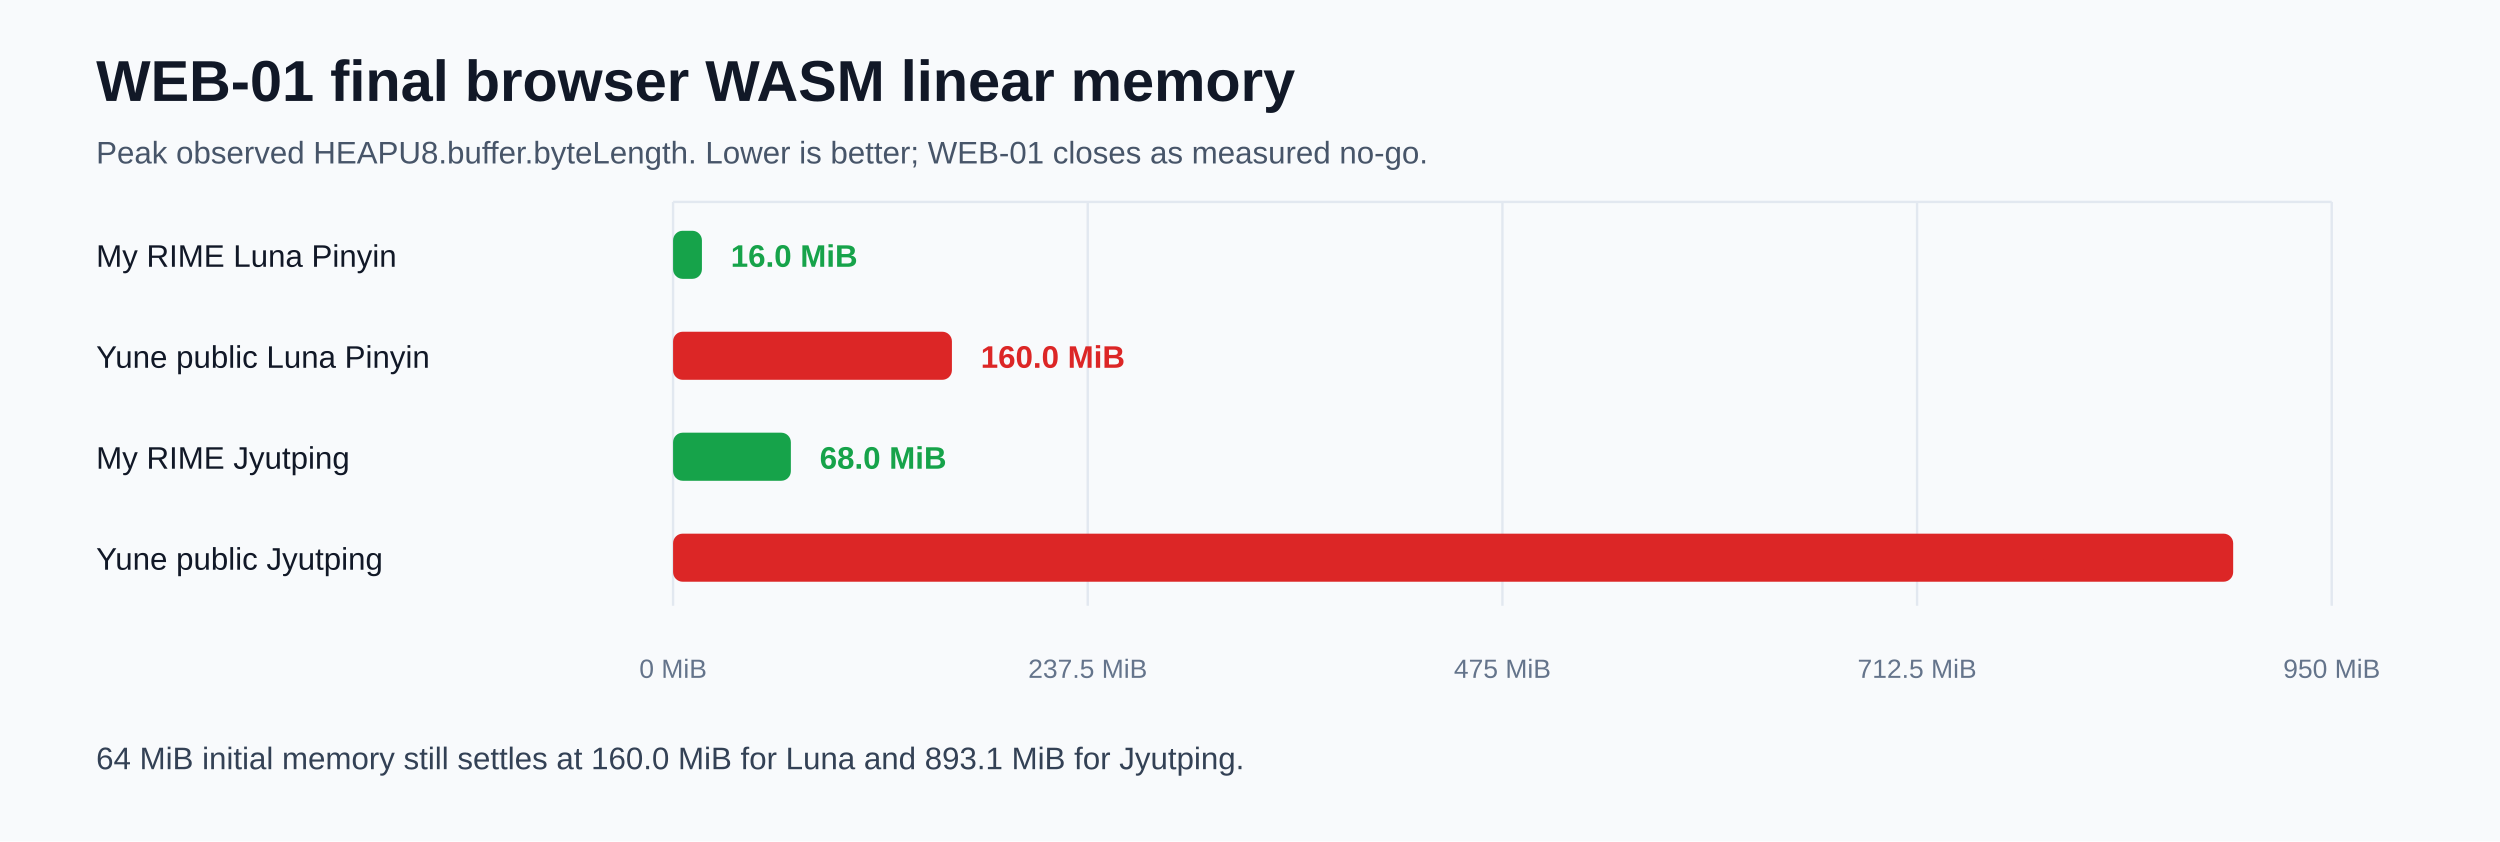
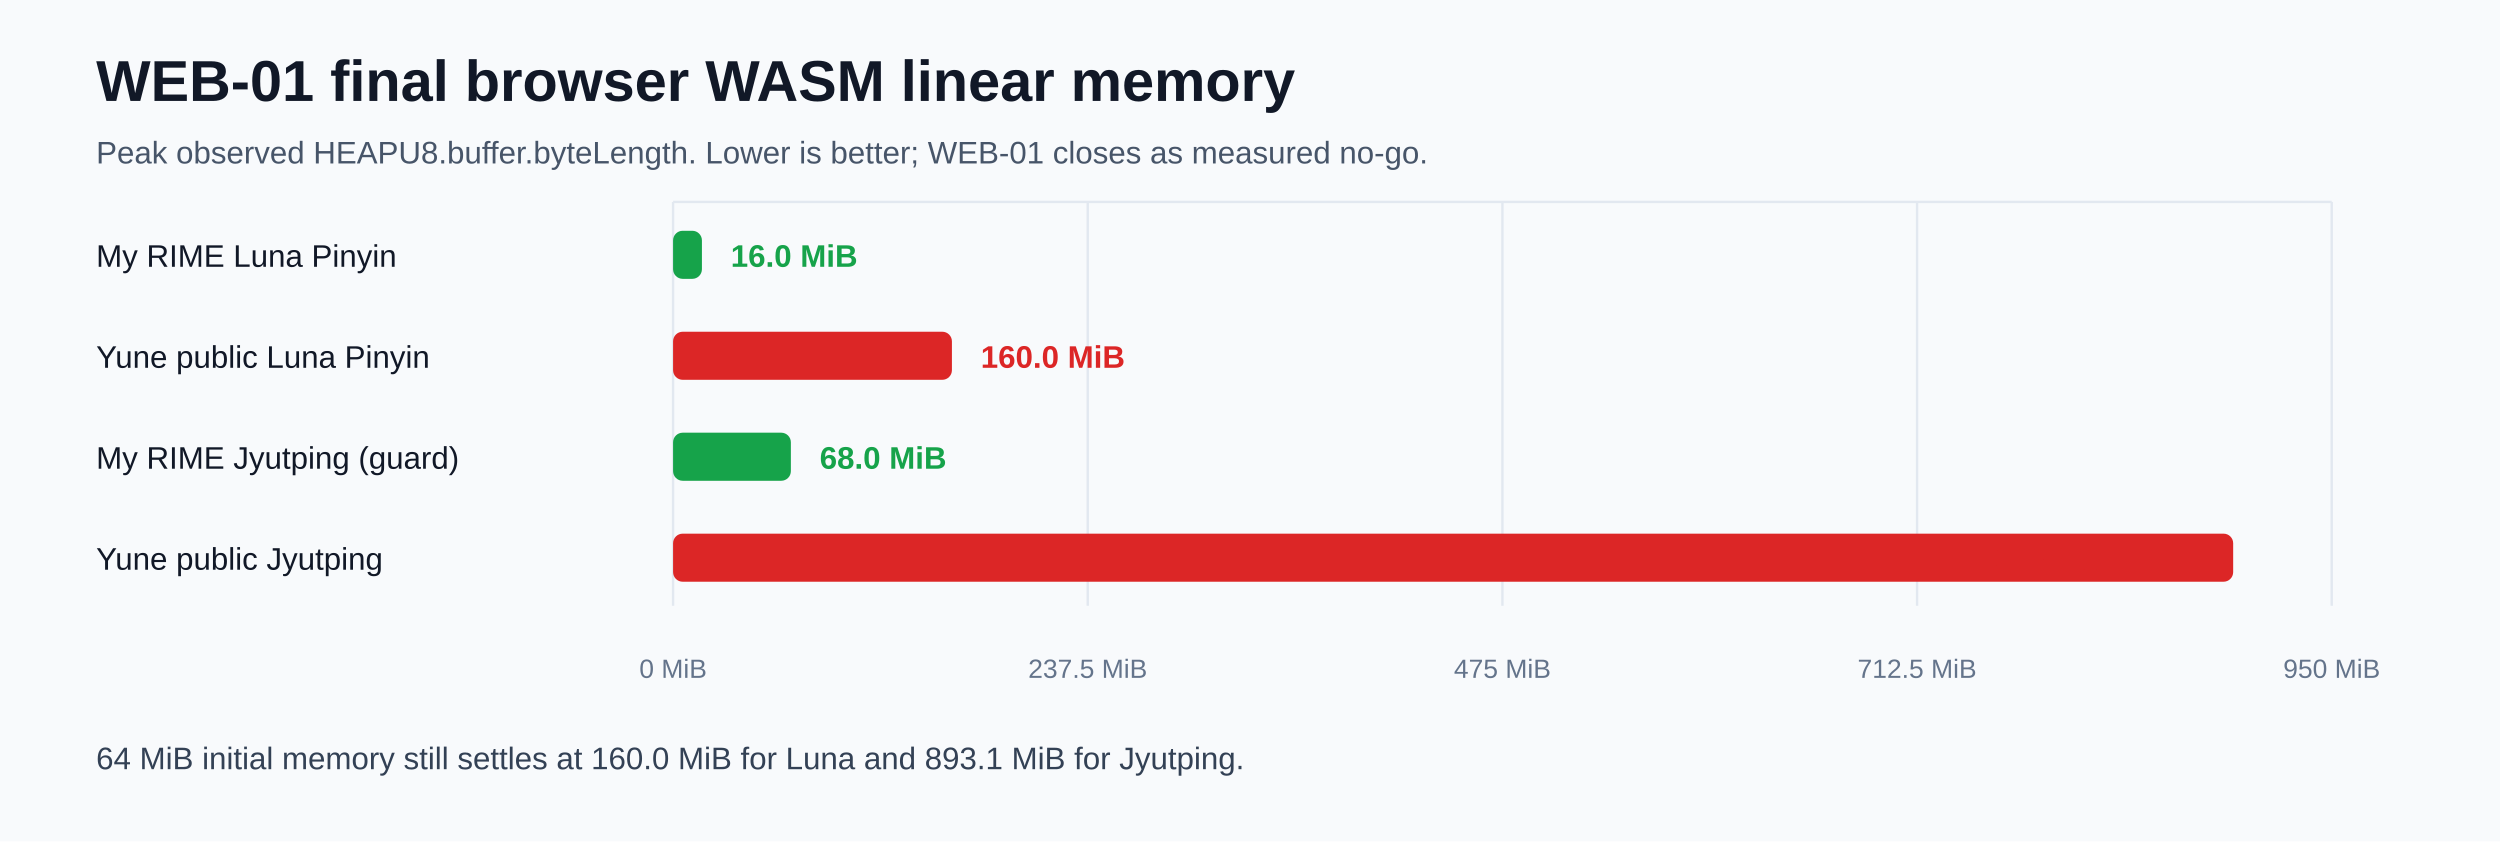
<svg xmlns="http://www.w3.org/2000/svg" width="1040" height="350" viewBox="0 0 1040 350" role="img" aria-labelledby="title desc">
  <rect width="1040" height="350" fill="#f8fafc" />
  <text x="40" y="42" font-family="Segoe UI, Arial, sans-serif" font-size="24" font-weight="700" fill="#111827">WEB-01 final browser WASM linear memory</text>
  <text x="40" y="68" font-family="Segoe UI, Arial, sans-serif" font-size="13" fill="#475569">Peak observed HEAPU8.buffer.byteLength. Lower is better; WEB-01 closes as measured no-go.</text>
  <line x1="280" x2="970" y1="84" y2="84" stroke="#e2e8f0" />
  <line x1="280" x2="280" y1="84" y2="252" stroke="#e2e8f0" />
  <line x1="452.5" x2="452.5" y1="84" y2="252" stroke="#e2e8f0" />
  <line x1="625" x2="625" y1="84" y2="252" stroke="#e2e8f0" />
  <line x1="797.5" x2="797.5" y1="84" y2="252" stroke="#e2e8f0" />
  <line x1="970" x2="970" y1="84" y2="252" stroke="#e2e8f0" />
  <text x="280" y="282" text-anchor="middle" font-family="Segoe UI, Arial, sans-serif" font-size="11" fill="#64748b">0 MiB</text>
  <text x="452.5" y="282" text-anchor="middle" font-family="Segoe UI, Arial, sans-serif" font-size="11" fill="#64748b">237.5 MiB</text>
  <text x="625" y="282" text-anchor="middle" font-family="Segoe UI, Arial, sans-serif" font-size="11" fill="#64748b">475 MiB</text>
  <text x="797.5" y="282" text-anchor="middle" font-family="Segoe UI, Arial, sans-serif" font-size="11" fill="#64748b">712.5 MiB</text>
  <text x="970" y="282" text-anchor="middle" font-family="Segoe UI, Arial, sans-serif" font-size="11" fill="#64748b">950 MiB</text>
  <text x="40" y="111" font-family="Segoe UI, Arial, sans-serif" font-size="13" fill="#111827">My RIME Luna Pinyin</text>
  <rect x="280" y="96" width="12" height="20" rx="4" fill="#16a34a" />
  <text x="304" y="111" font-family="Segoe UI, Arial, sans-serif" font-size="13" font-weight="600" fill="#16a34a">16.0 MiB</text>
  <text x="40" y="153" font-family="Segoe UI, Arial, sans-serif" font-size="13" fill="#111827">Yune public Luna Pinyin</text>
  <rect x="280" y="138" width="116" height="20" rx="4" fill="#dc2626" />
  <text x="408" y="153" font-family="Segoe UI, Arial, sans-serif" font-size="13" font-weight="600" fill="#dc2626">160.0 MiB</text>
-   <text x="40" y="195" font-family="Segoe UI, Arial, sans-serif" font-size="13" fill="#111827">My RIME Jyutping</text>
+   <text x="40" y="195" font-family="Segoe UI, Arial, sans-serif" font-size="13" fill="#111827">My RIME Jyutping (guard)</text>
  <rect x="280" y="180" width="49" height="20" rx="4" fill="#16a34a" />
  <text x="341" y="195" font-family="Segoe UI, Arial, sans-serif" font-size="13" font-weight="600" fill="#16a34a">68.0 MiB</text>
  <text x="40" y="237" font-family="Segoe UI, Arial, sans-serif" font-size="13" fill="#111827">Yune public Jyutping</text>
  <rect x="280" y="222" width="649" height="20" rx="4" fill="#dc2626" />
  <text x="830" y="237" font-family="Segoe UI, Arial, sans-serif" font-size="13" font-weight="600" fill="#dc2626">893.1 MiB</text>
  <text x="40" y="320" font-family="Segoe UI, Arial, sans-serif" font-size="13" fill="#334155">64 MiB initial memory still settles at 160.0 MiB for Luna and 893.1 MiB for Jyutping.</text>
</svg>
